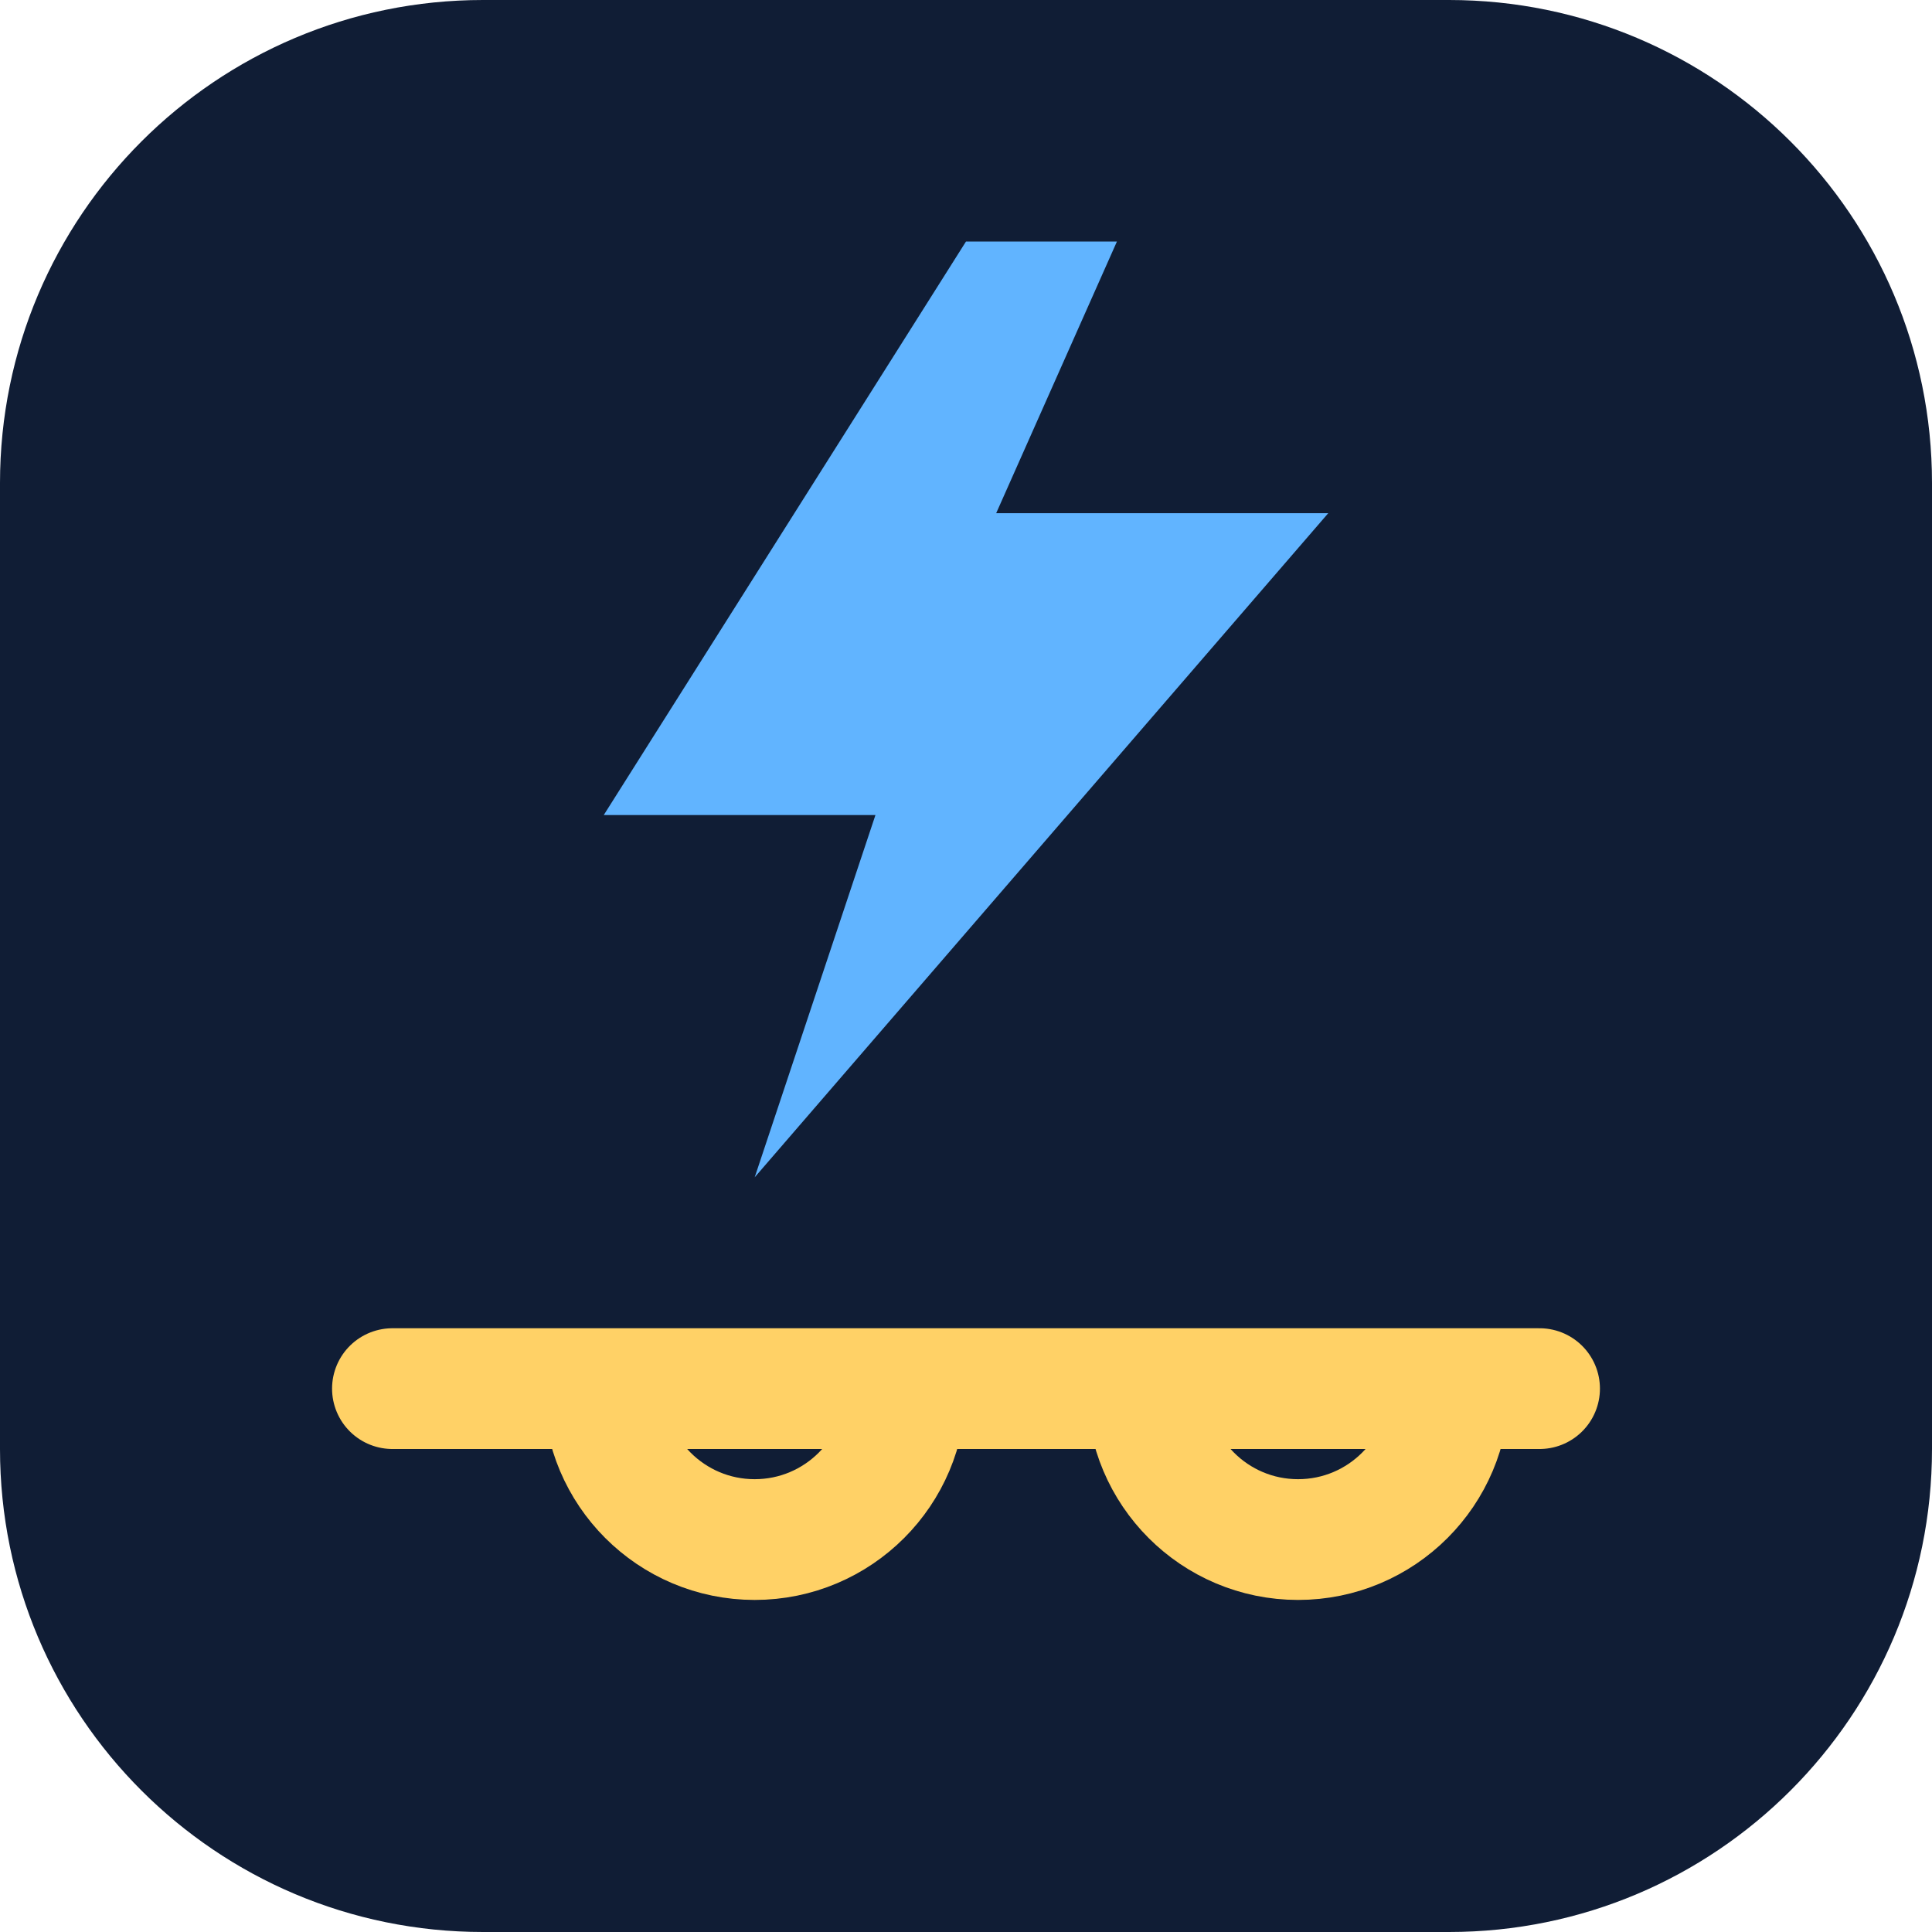
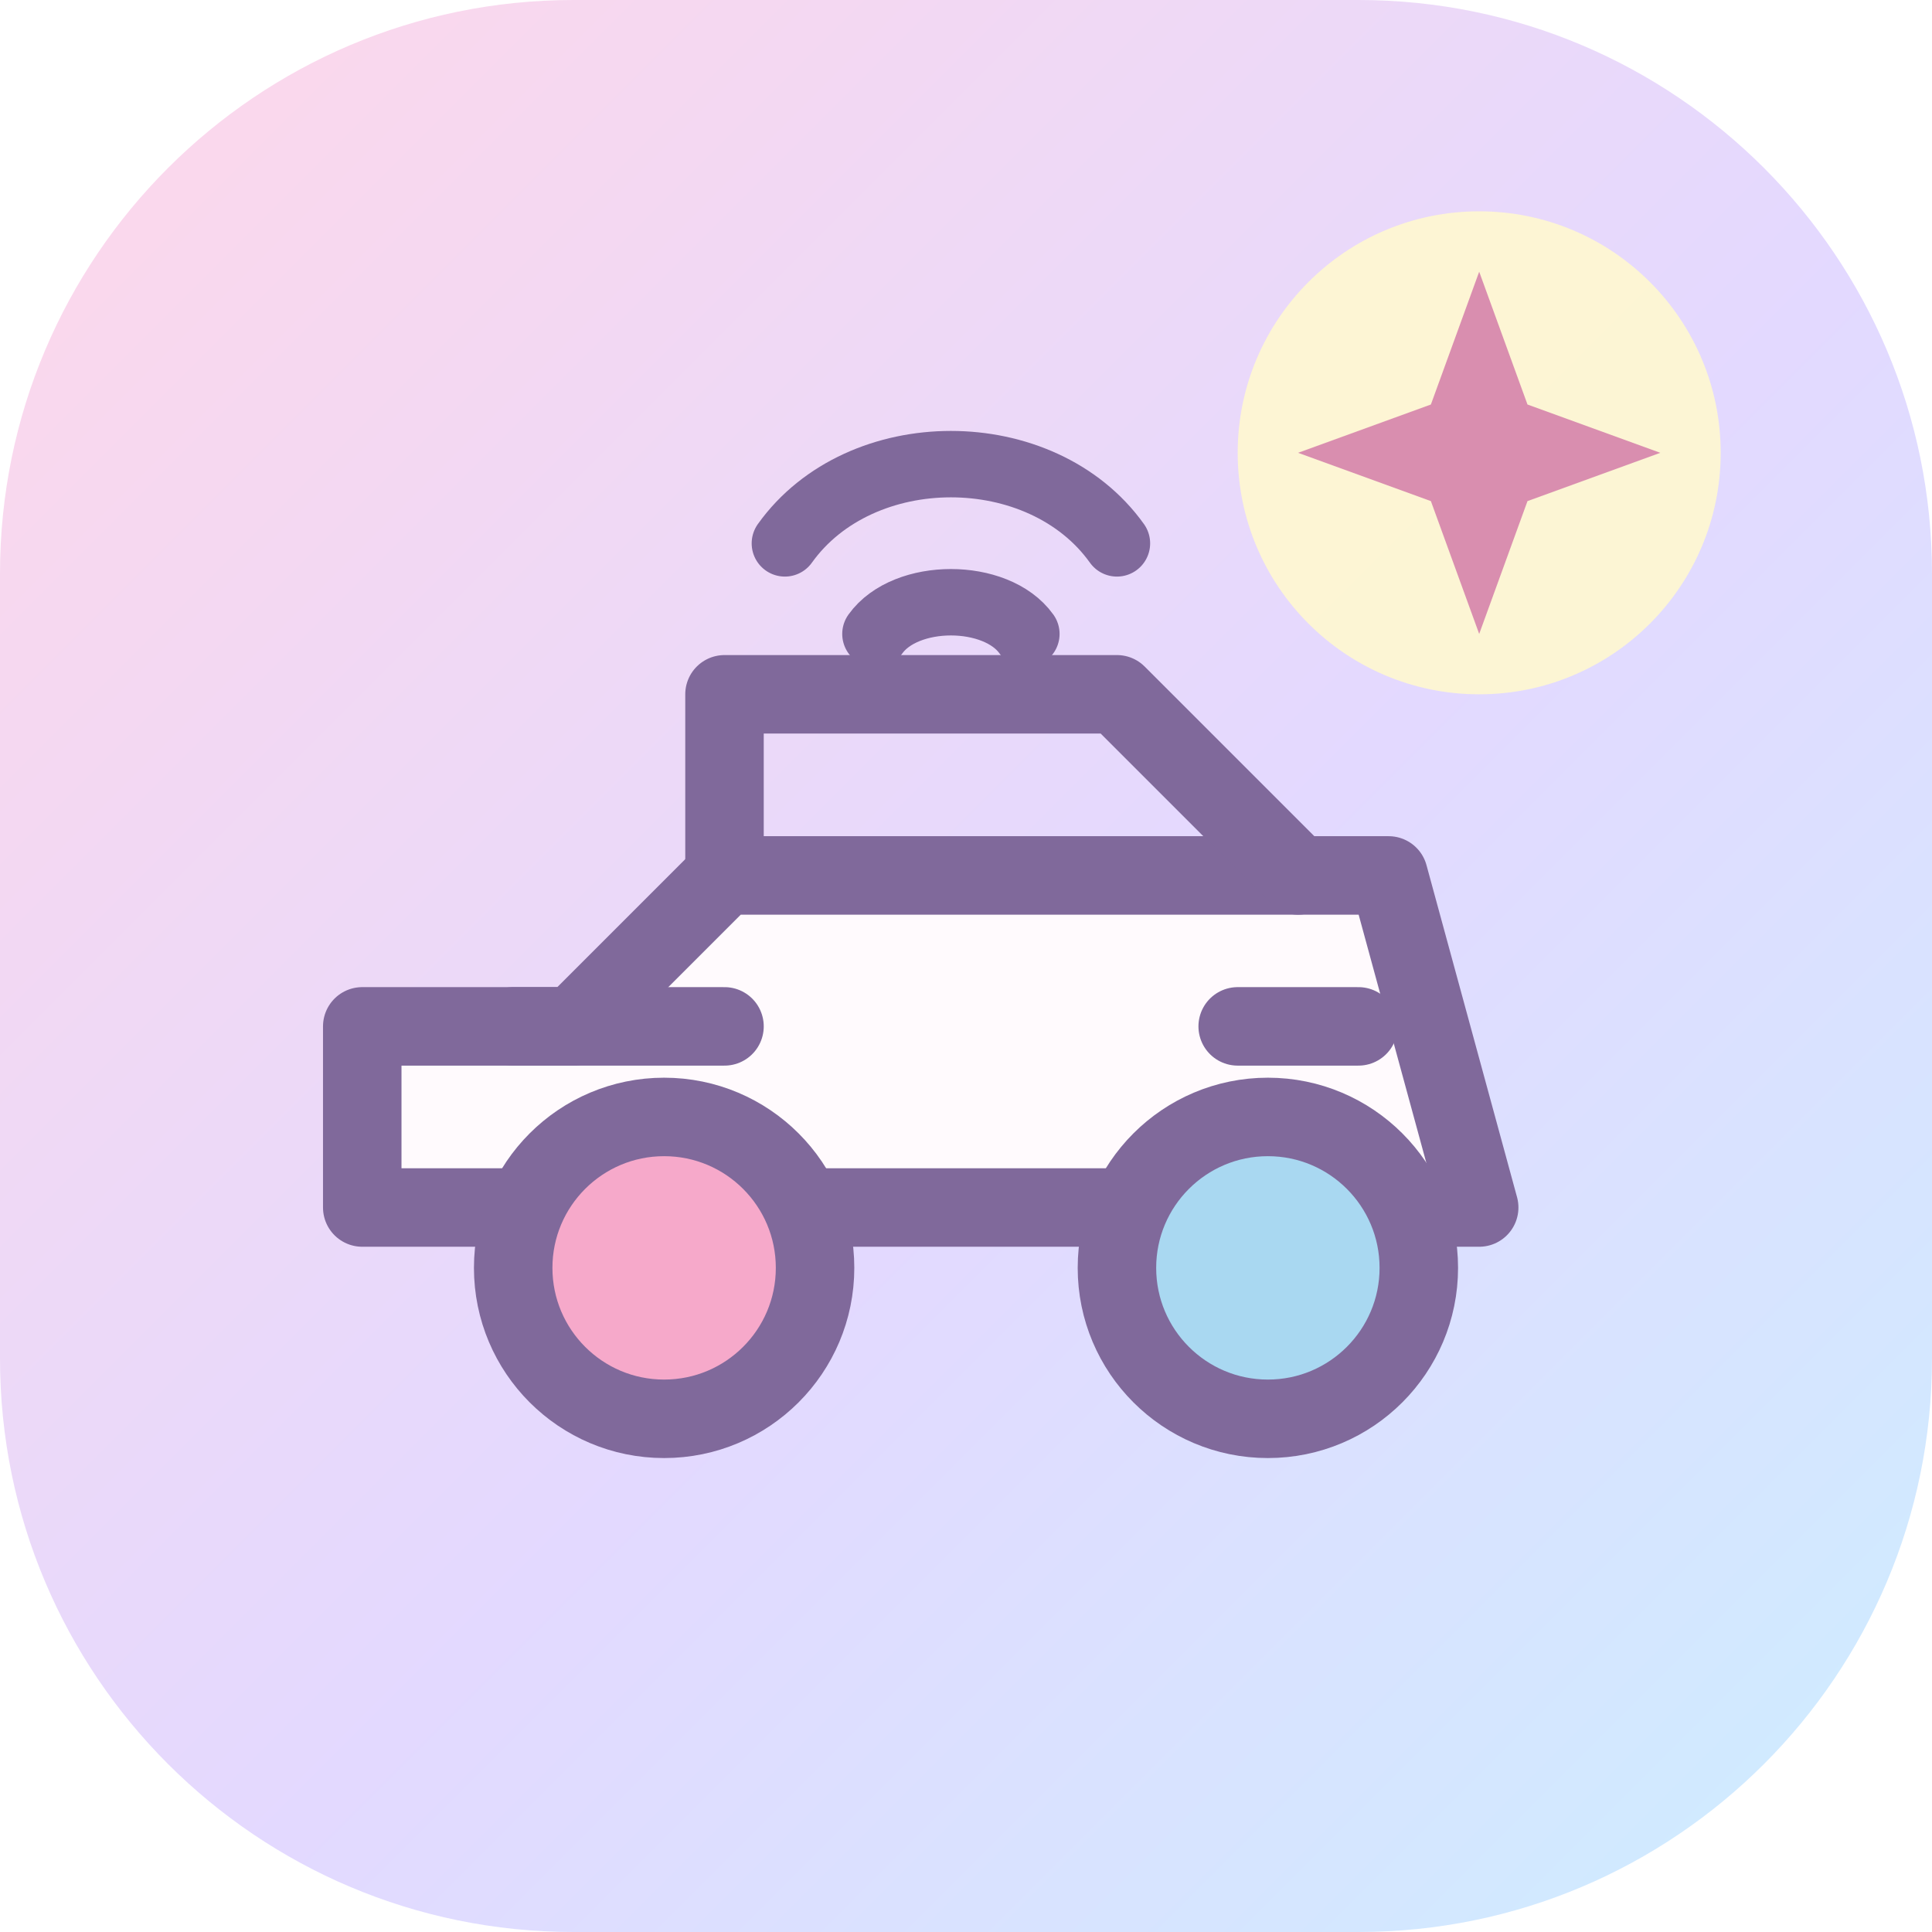
- <svg xmlns="http://www.w3.org/2000/svg" viewBox="0 0 64 64">
-   <rect width="64" height="64" rx="16" fill="#101d35" />
-   <path d="M32 8 20 27h9l-4 12 19-22h-11l4-9Z" fill="#61b4ff" />
-   <path d="M13 46h38M20 46a5 5 0 1 0 10 0m8 0a5 5 0 1 0 10 0" fill="none" stroke="#ffd166" stroke-linecap="round" stroke-width="4" />
+ <svg xmlns="http://www.w3.org/2000/svg" viewBox="0 0 64 64" role="img" aria-label="Wish Ride IoT">
+   <defs>
+     <linearGradient id="sky" x1="0" y1="0" x2="1" y2="1">
+       <stop stop-color="#ffd8e9" />
+       <stop offset=".55" stop-color="#e3d9ff" />
+       <stop offset="1" stop-color="#cceeff" />
+     </linearGradient>
+   </defs>
+   <rect width="64" height="64" rx="19" fill="url(#sky)" />
+   <circle cx="49" cy="15" r="8" fill="#fff8cf" opacity=".9" />
+   <path d="m49 9 1.6 4.4L55 15l-4.4 1.6L49 21l-1.6-4.4L43 15l4.4-1.6L49 9Z" fill="#d98eaf" />
+   <path d="M12 40h37l-3-11H24l-5 5h-7v6Z" fill="#fffafd" stroke="#80699b" stroke-linejoin="round" stroke-width="2.6" />
+   <path d="M24 29v-6h13l6 6M17 34h7m17 0h4" fill="none" stroke="#80699b" stroke-linecap="round" stroke-linejoin="round" stroke-width="2.6" />
+   <circle cx="22" cy="42" r="5" fill="#f6a9ca" stroke="#80699b" stroke-width="2.6" />
+   <circle cx="42" cy="42" r="5" fill="#a9d8f1" stroke="#80699b" stroke-width="2.6" />
+   <path d="M26 18c2.5-3.5 8.5-3.5 11 0m-8 3c1-1.4 4-1.4 5 0" fill="none" stroke="#80699b" stroke-linecap="round" stroke-width="2.2" />
</svg>
